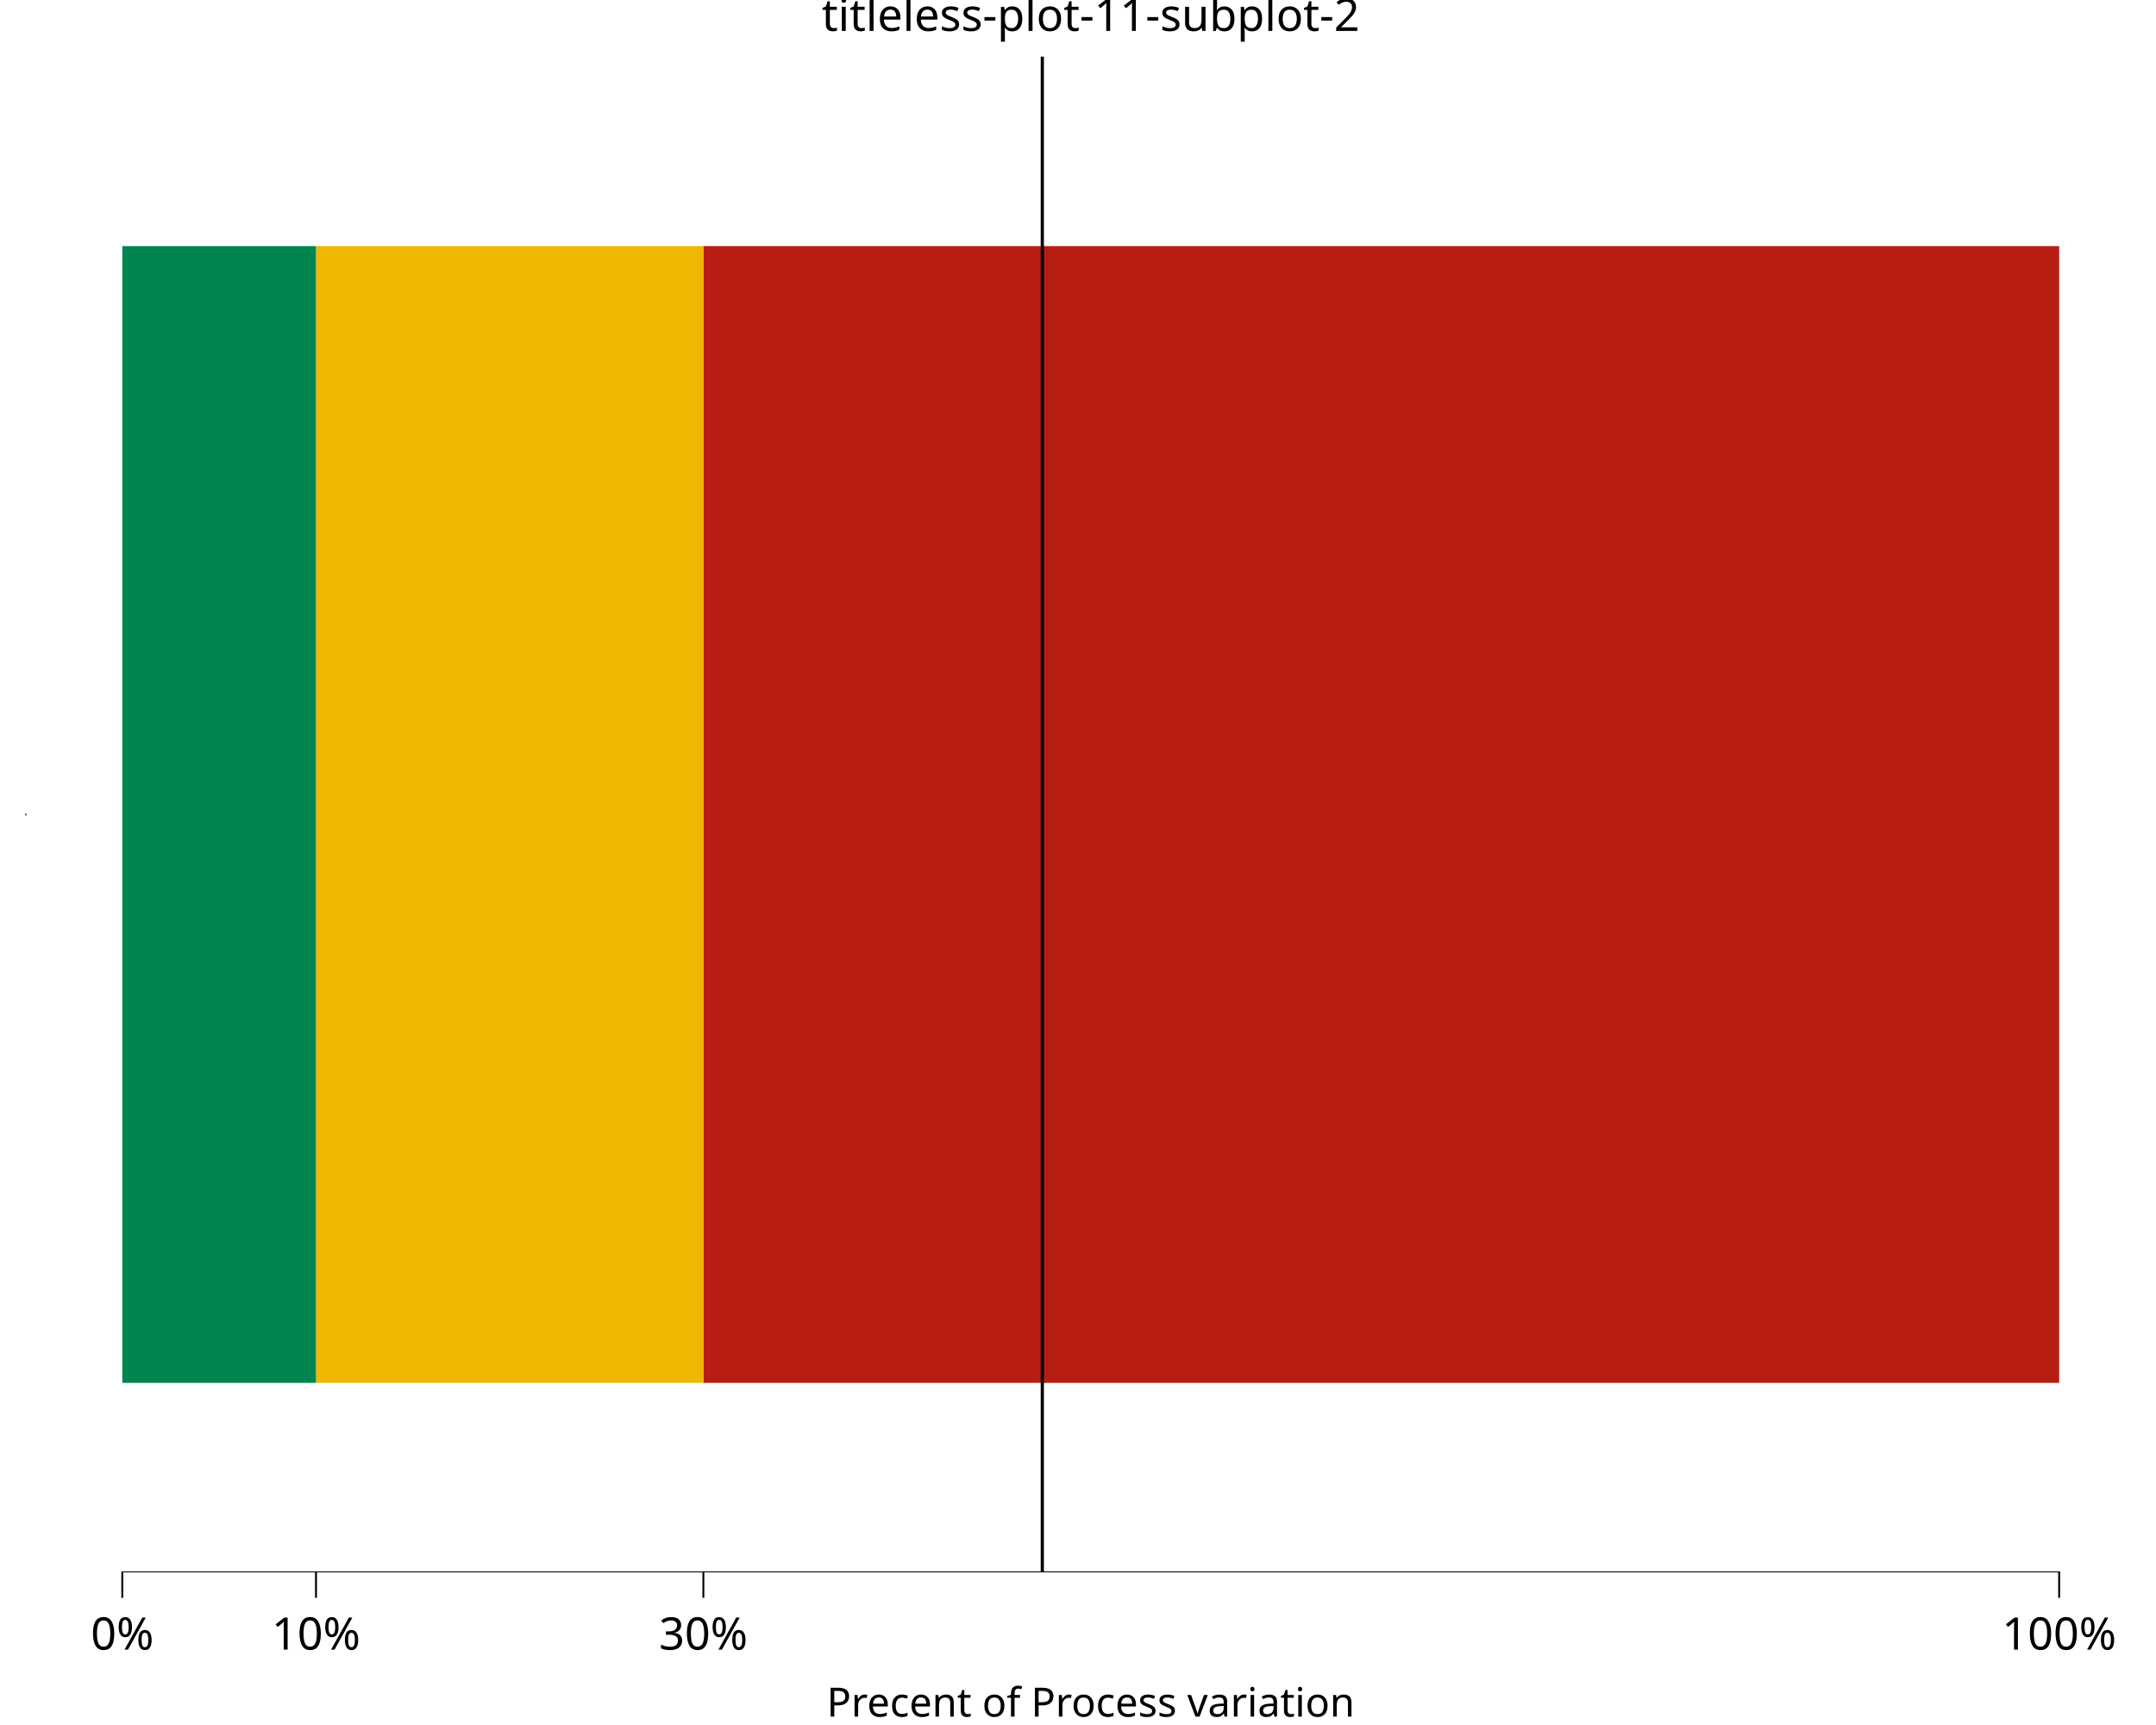
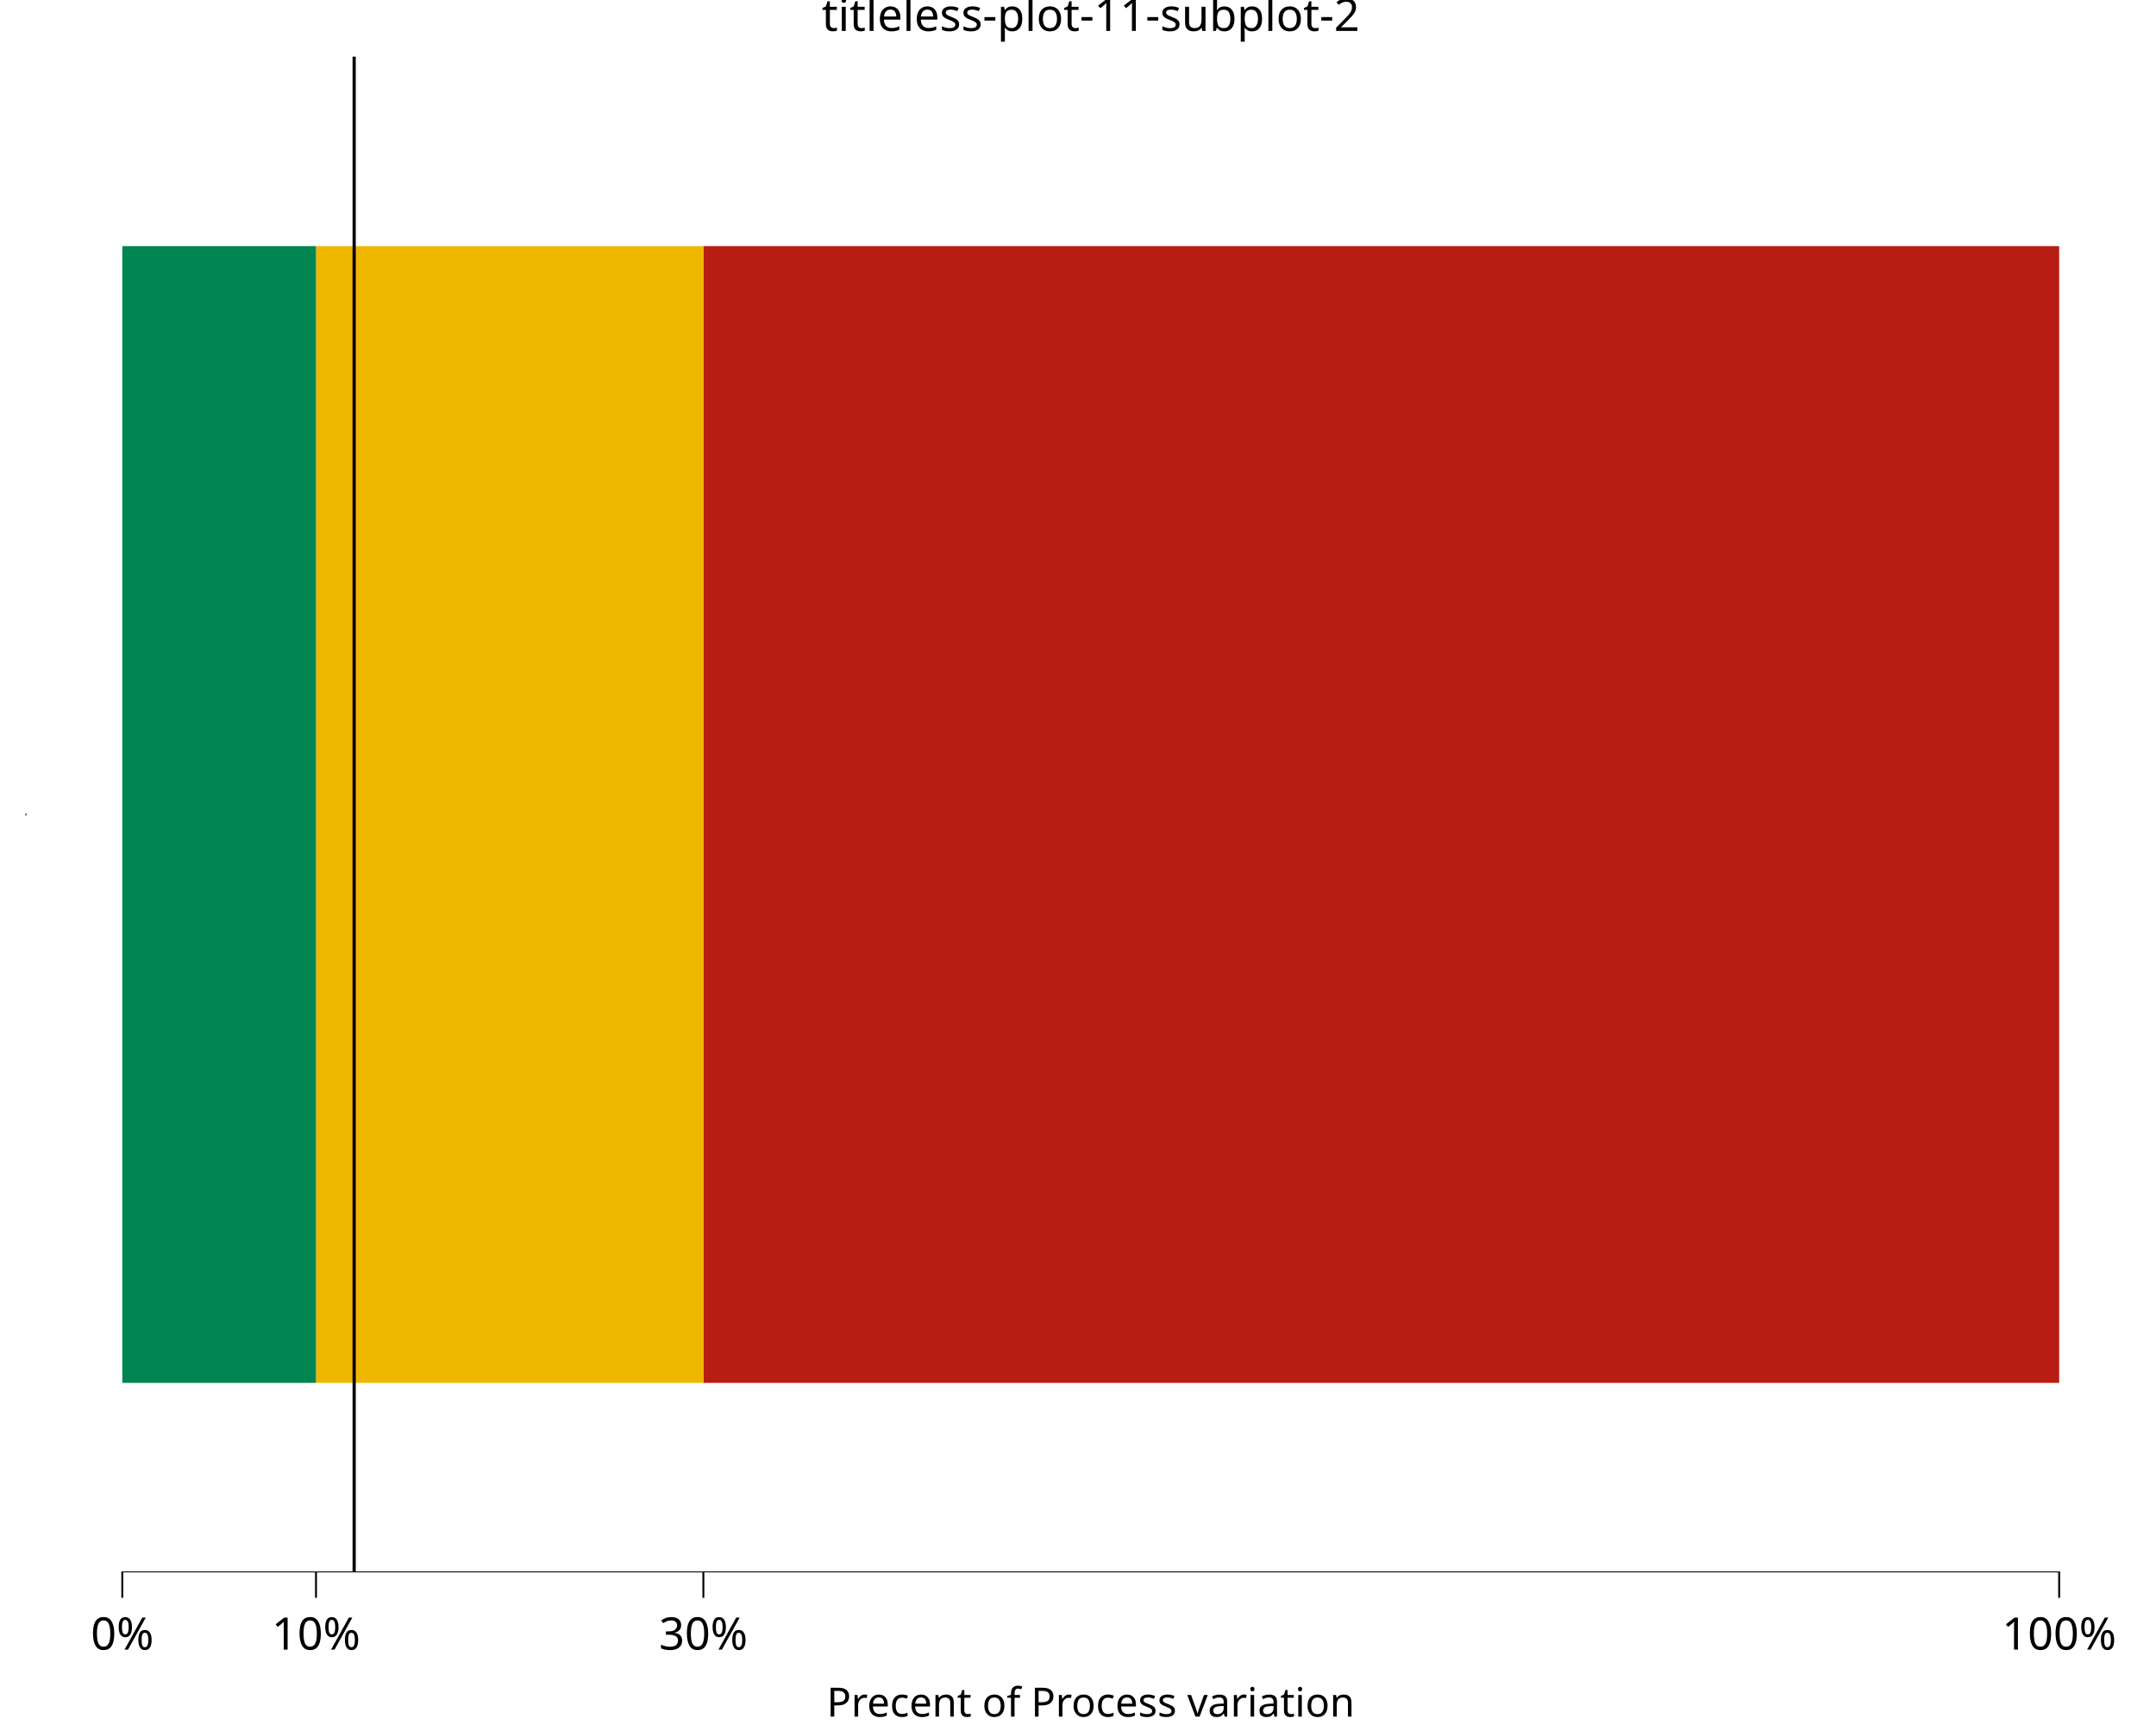
<svg xmlns="http://www.w3.org/2000/svg" class="svglite" data-engine-version="2.0" width="720.00pt" height="576.00pt" viewBox="0 0 720.00 576.00">
  <defs>
    <style type="text/css">
    .svglite line, .svglite polyline, .svglite polygon, .svglite path, .svglite rect, .svglite circle {
      fill: none;
      stroke: #000000;
      stroke-linecap: round;
      stroke-linejoin: round;
      stroke-miterlimit: 10.00;
    }
  </style>
  </defs>
  <rect width="100%" height="100%" style="stroke: none; fill: #FFFFFF;" />
  <defs>
    <clipPath id="cpMC4wMHw3MjAuMDB8MC4wMHw1NzYuMDA=">
      <rect x="0.00" y="0.00" width="720.00" height="576.00" />
    </clipPath>
  </defs>
  <g clip-path="url(#cpMC4wMHw3MjAuMDB8MC4wMHw1NzYuMDA=)">
    <rect x="0.00" y="0.00" width="720.00" height="576.00" style="stroke-width: 10.67; stroke: none;" />
  </g>
  <defs>
    <clipPath id="cpOC41MHw3MjAuMDB8MTguOTJ8NTI1LjAz">
      <rect x="8.50" y="18.92" width="711.50" height="506.11" />
    </clipPath>
  </defs>
  <g clip-path="url(#cpOC41MHw3MjAuMDB8MTguOTJ8NTI1LjAz)">
    <rect x="8.50" y="18.92" width="711.50" height="506.11" style="stroke-width: 10.67; stroke: none;" />
    <rect x="234.89" y="82.18" width="452.77" height="379.58" style="stroke-width: 1.07; stroke: none; stroke-linecap: square; stroke-linejoin: miter; fill: #B81D13;" />
    <rect x="105.53" y="82.18" width="129.36" height="379.58" style="stroke-width: 1.07; stroke: none; stroke-linecap: square; stroke-linejoin: miter; fill: #EFB700;" />
    <rect x="40.84" y="82.18" width="64.68" height="379.58" style="stroke-width: 1.07; stroke: none; stroke-linecap: square; stroke-linejoin: miter; fill: #008450;" />
-     <line x1="348.08" y1="525.03" x2="348.08" y2="18.92" style="stroke-width: 1.07; stroke-linecap: butt;" />
+     <line x1="118.27" y1="525.03" x2="118.27" y2="18.92" style="stroke-width: 1.07; stroke-linecap: butt;" />
    <line x1="40.53" y1="525.03" x2="687.98" y2="525.03" style="stroke-width: 0.64; stroke-linecap: butt;" />
    <line x1="8.50" y1="272.29" x2="8.50" y2="271.65" style="stroke-width: 0.64; stroke-linecap: butt;" />
    <rect x="8.50" y="18.92" width="711.50" height="506.11" style="stroke-width: 0.00; stroke: none;" />
  </g>
  <g clip-path="url(#cpMC4wMHw3MjAuMDB8MC4wMHw1NzYuMDA=)">
    <polyline points="8.50,525.03 8.50,18.92 " style="stroke-width: 0.00; stroke: none; stroke-linecap: butt;" />
    <polyline points="8.50,525.03 720.00,525.03 " style="stroke-width: 0.00; stroke: none; stroke-linecap: butt;" />
    <polyline points="40.84,533.53 40.84,525.03 " style="stroke-width: 0.64; stroke-linecap: butt;" />
    <polyline points="105.53,533.53 105.53,525.03 " style="stroke-width: 0.64; stroke-linecap: butt;" />
    <polyline points="234.89,533.53 234.89,525.03 " style="stroke-width: 0.64; stroke-linecap: butt;" />
    <polyline points="687.66,533.53 687.66,525.03 " style="stroke-width: 0.64; stroke-linecap: butt;" />
    <text x="40.84" y="550.83" text-anchor="middle" style="font-size: 15.00px; font-family: sans;" textLength="21.68px" lengthAdjust="spacingAndGlyphs">0%</text>
    <text x="105.53" y="550.83" text-anchor="middle" style="font-size: 15.00px; font-family: sans;" textLength="30.02px" lengthAdjust="spacingAndGlyphs">10%</text>
    <text x="234.89" y="550.83" text-anchor="middle" style="font-size: 15.00px; font-family: sans;" textLength="30.02px" lengthAdjust="spacingAndGlyphs">30%</text>
    <text x="687.66" y="550.83" text-anchor="middle" style="font-size: 15.00px; font-family: sans;" textLength="38.37px" lengthAdjust="spacingAndGlyphs">100%</text>
    <text x="364.25" y="573.20" text-anchor="middle" style="font-size: 13.50px; font-family: sans;" textLength="168.86px" lengthAdjust="spacingAndGlyphs">Precent of Process variation</text>
    <text x="364.25" y="10.32" text-anchor="middle" style="font-size: 15.00px; font-family: sans;" textLength="167.59px" lengthAdjust="spacingAndGlyphs">titleless-plot-11-subplot-2</text>
  </g>
</svg>
